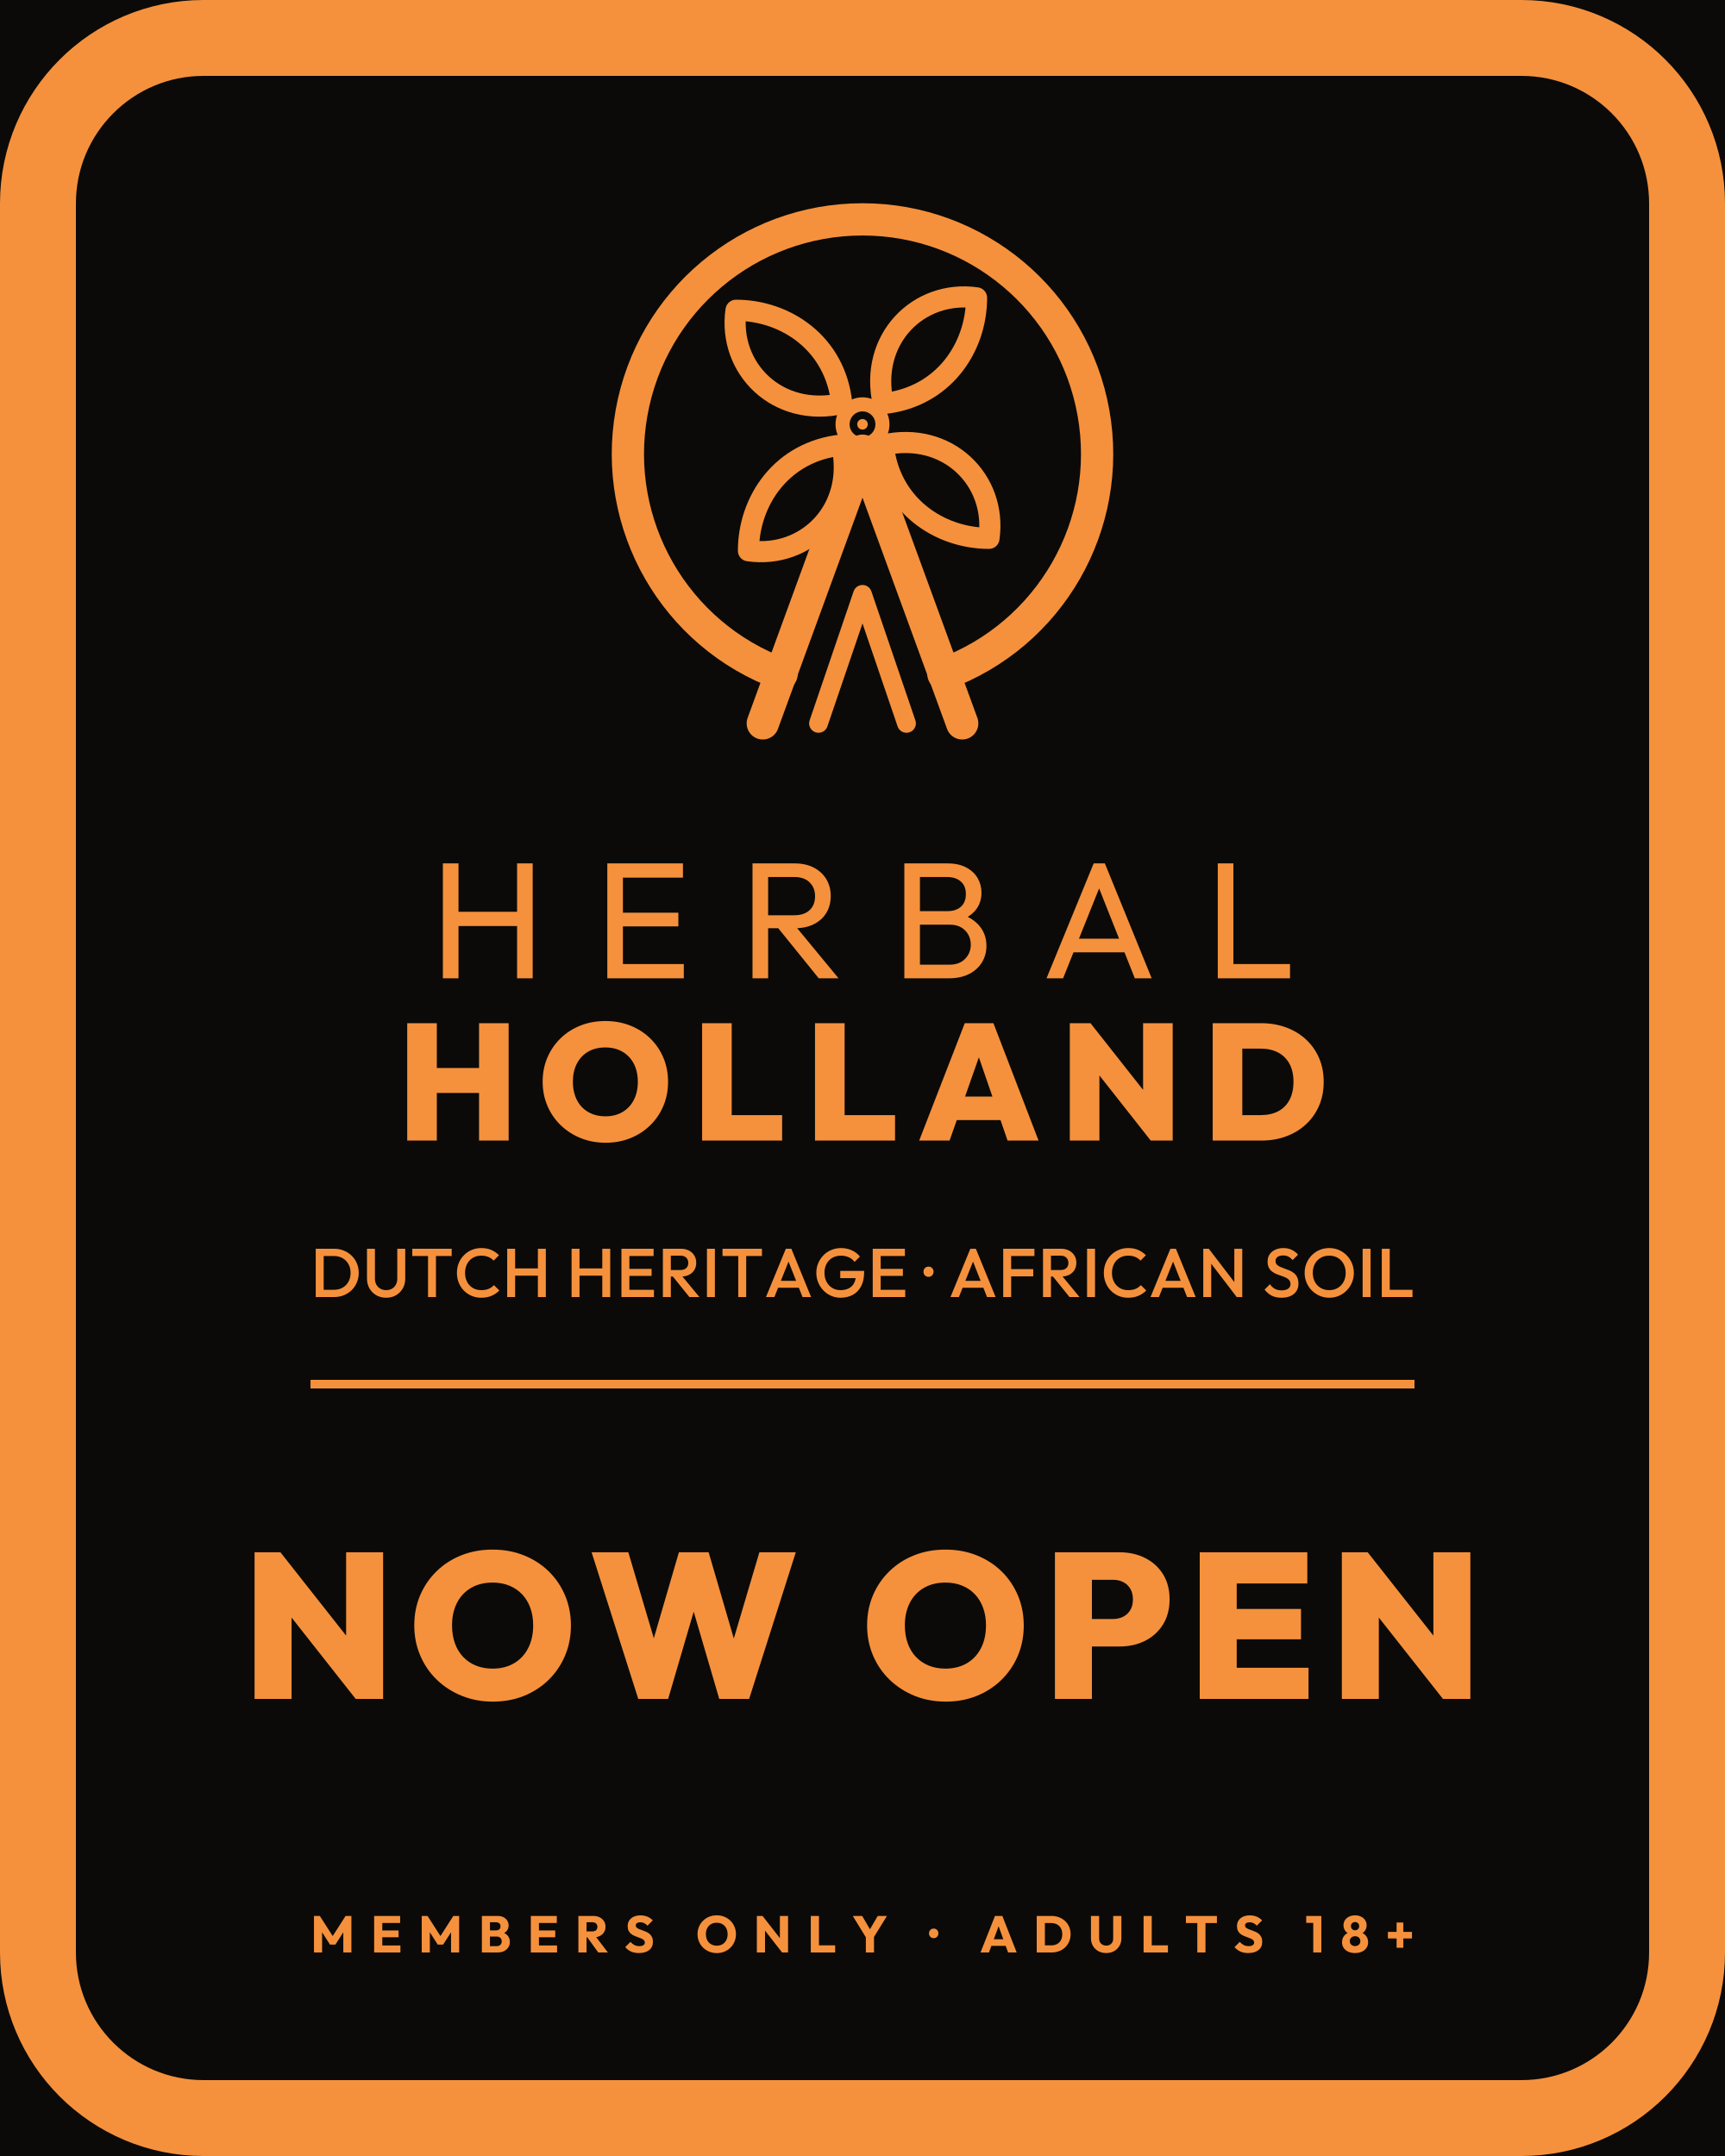
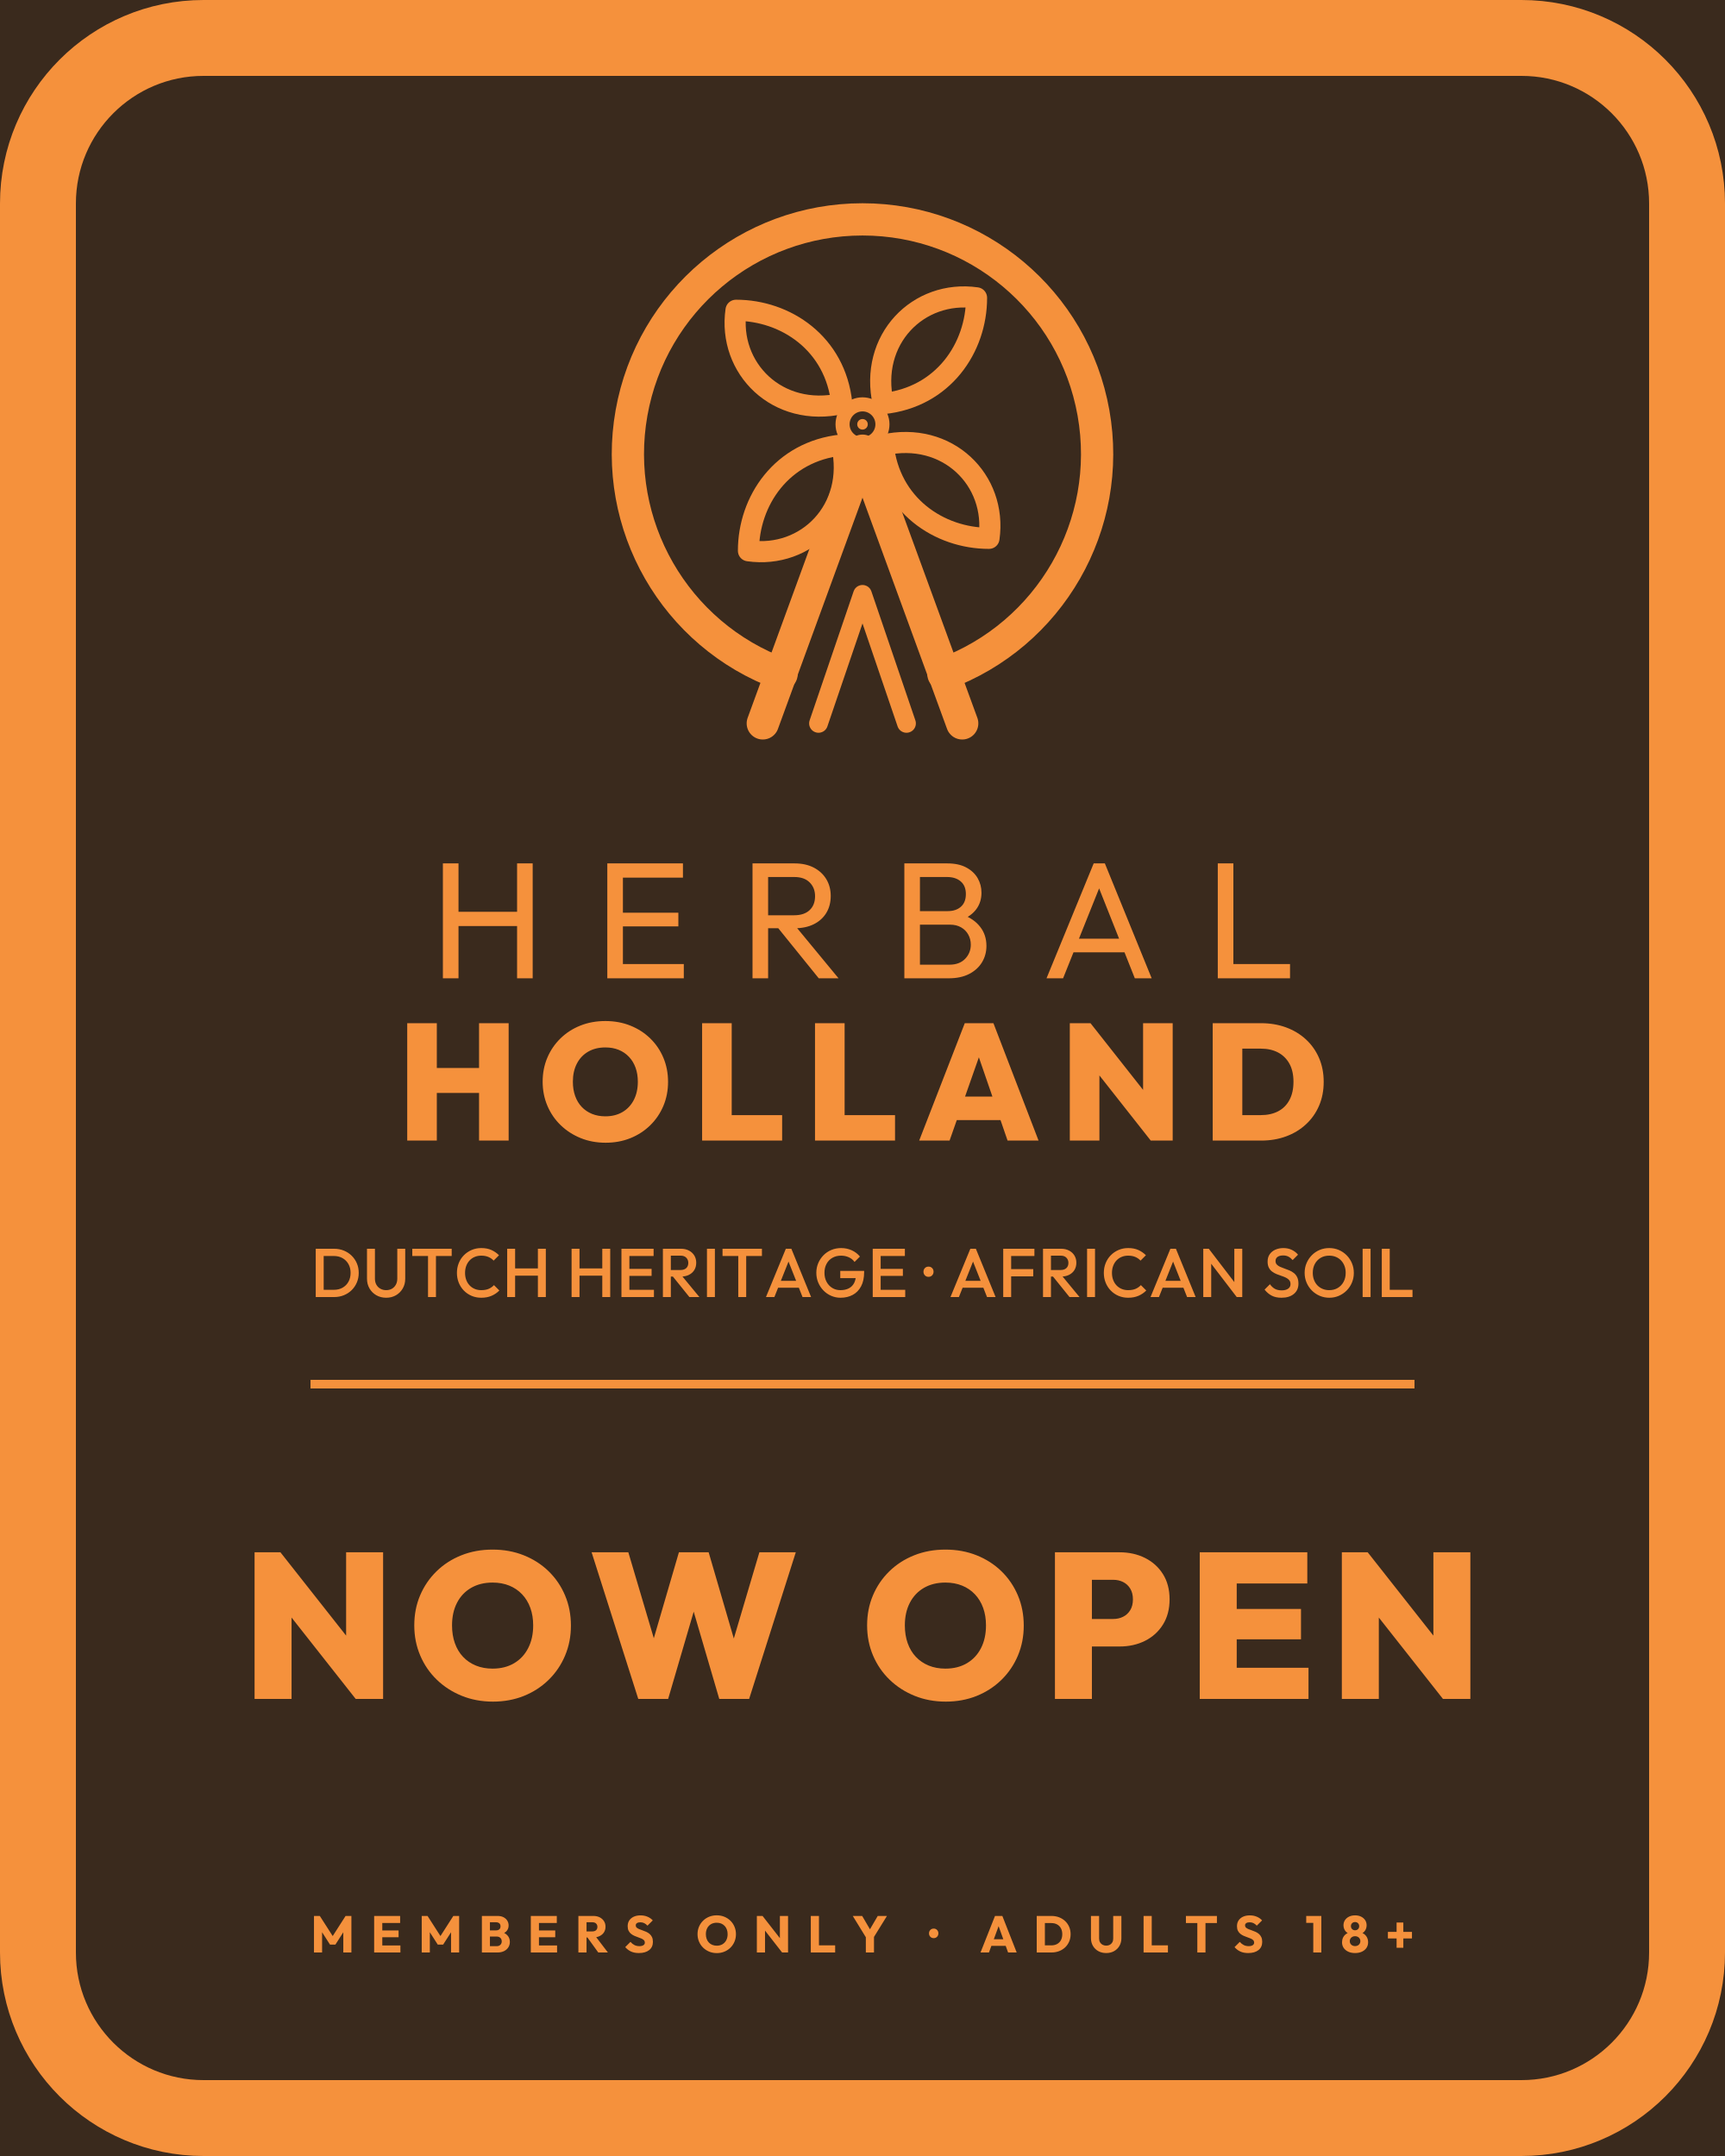
<svg xmlns="http://www.w3.org/2000/svg" viewBox="0 0 1000 1250" width="1000mm" height="1250mm" color="#f5913c">
-   <rect width="1000" height="1250" fill="#0c0a09" />
+   <rect width="1000" height="1250" fill="#3a2a1d" />
  <rect x="22" y="22" width="956" height="1206" rx="96" fill="none" stroke="currentColor" stroke-width="44" />
  <g transform="translate(330 110) scale(3.4)">
    <g fill="none" stroke="currentColor" stroke-linecap="round" stroke-linejoin="round">
      <path d="M 36.2 82.6 A 40 40 0 1 1 63.8 82.6" stroke-width="5.5" />
      <path d="M 33 91 L 50 44.5 L 67 91" stroke-width="5.5" />
      <path d="M 42.5 91 L 50 69 L 57.5 91" stroke-width="3.2" />
      <g transform="translate(50 40)">
        <path d="M5 0 C 11 -9.5, 23 -9.5, 29 -1.5 C 23 4.5, 13 6.5, 5 0 Z" transform="rotate(-45)" stroke-width="3.6" />
        <path d="M5 0 C 11 -9.5, 23 -9.5, 29 -1.5 C 23 4.5, 13 6.5, 5 0 Z" transform="rotate(45)" stroke-width="3.6" />
        <path d="M5 0 C 11 -9.5, 23 -9.5, 29 -1.5 C 23 4.5, 13 6.5, 5 0 Z" transform="rotate(135)" stroke-width="3.6" />
        <path d="M5 0 C 11 -9.5, 23 -9.5, 29 -1.5 C 23 4.5, 13 6.5, 5 0 Z" transform="rotate(225)" stroke-width="3.6" />
        <circle r="3.4" stroke-width="2.4" />
        <circle r="0.9" fill="currentColor" stroke="none" />
      </g>
    </g>
  </g>
  <path d="M7.85 0V-66.62H16.9V0ZM50.86 0V-66.62H59.9V0ZM13.97 -30.31V-38.57H53.04V-30.31ZM103.16 0V-66.62H112.21V0ZM109.28 0V-8.26H147.51V0ZM109.28 -30.1V-38.04H144.35V-30.1ZM109.28 -58.37V-66.62H147.01V-58.37ZM193.41 -29.02V-36.55H211.48Q217.29 -36.55 220.45 -39.53Q223.6 -42.5 223.6 -47.64Q223.6 -52.44 220.48 -55.58Q217.36 -58.73 211.56 -58.73H193.41V-66.62H211.8Q218.16 -66.62 222.86 -64.18Q227.56 -61.73 230.12 -57.48Q232.68 -53.23 232.68 -47.78Q232.68 -42.12 230.12 -37.91Q227.56 -33.7 222.86 -31.36Q218.16 -29.02 211.8 -29.02ZM187.34 0V-66.62H196.39V0ZM225.74 0 201.6 -29.86 210.14 -32.81 237.21 0ZM281.43 0V-7.9H301.54Q307.32 -7.9 310.6 -11.3Q313.88 -14.71 313.88 -19.51Q313.88 -22.7 312.42 -25.34Q310.97 -27.98 308.26 -29.54Q305.55 -31.1 301.83 -31.1H281.43V-38.95H300.48Q305.31 -38.95 308.16 -41.51Q311.02 -44.06 311.02 -48.84Q311.02 -53.64 308.04 -56.18Q305.07 -58.73 300.1 -58.73H281.43V-66.62H300.32Q306.82 -66.62 311.22 -64.27Q315.63 -61.92 317.85 -58.08Q320.07 -54.24 320.07 -49.61Q320.07 -44.21 317.15 -40.19Q314.24 -36.17 308.62 -33.89L309.39 -36.77Q315.77 -34.44 319.36 -29.78Q322.95 -25.13 322.95 -18.79Q322.95 -13.56 320.39 -9.31Q317.84 -5.06 312.95 -2.53Q308.07 0 301.06 0ZM275.36 0V-66.62H284.4V0ZM357.78 0 385.12 -66.62H391.6L418.74 0H408.97L386.58 -56.38H389.97L367.38 0ZM370.77 -15.07V-22.97H405.85V-15.07ZM457.06 0V-66.62H466.1V0ZM463.18 0V-8.26H498.94V0Z" transform="translate(248.90 567.20)" fill="currentColor" />
  <path d="M6.07 0V-68.06H23.23V0ZM47.71 0V-68.06H64.87V0ZM15.82 -27.6V-42.07H53.93V-27.6ZM121.11 1.25Q113.26 1.25 106.63 -1.44Q99.99 -4.13 95.04 -8.92Q90.08 -13.7 87.33 -20.17Q84.58 -26.64 84.58 -34.13Q84.58 -41.69 87.3 -48.07Q90.01 -54.46 94.92 -59.24Q99.82 -64.03 106.45 -66.67Q113.07 -69.31 120.92 -69.31Q128.77 -69.31 135.39 -66.67Q142.02 -64.03 146.94 -59.24Q151.86 -54.46 154.57 -48.02Q157.28 -41.59 157.28 -34.03Q157.28 -26.54 154.57 -20.11Q151.86 -13.68 146.95 -8.87Q142.04 -4.06 135.45 -1.4Q128.86 1.25 121.11 1.25ZM120.92 -14.06Q126.66 -14.06 130.89 -16.56Q135.13 -19.06 137.44 -23.58Q139.76 -28.1 139.76 -34.13Q139.76 -38.62 138.44 -42.26Q137.12 -45.91 134.62 -48.55Q132.13 -51.19 128.67 -52.6Q125.22 -54 120.92 -54Q115.21 -54 110.97 -51.55Q106.74 -49.1 104.42 -44.63Q102.1 -40.15 102.1 -34.13Q102.1 -29.57 103.42 -25.86Q104.74 -22.15 107.23 -19.52Q109.71 -16.9 113.18 -15.48Q116.65 -14.06 120.92 -14.06ZM177.02 0V-68.06H194.18V0ZM190.65 0V-14.76H223.41V0ZM242.47 0V-68.06H259.63V0ZM256.1 0V-14.76H288.86V0ZM302.86 0 329.29 -68.06H345.9L372.06 0H354.1L334.4 -57.17H340.59L320.48 0ZM318.94 -11.88V-25.51H356.5V-11.88ZM390.18 0V-68.06H402.18L407.34 -54.1V0ZM437.1 0 397.31 -50.5 402.18 -68.06 441.98 -17.57ZM437.1 0 432.66 -14.33V-68.06H449.82V0ZM484.56 0V-14.76H500.93Q506.69 -14.76 510.95 -16.98Q515.21 -19.2 517.52 -23.56Q519.84 -27.91 519.84 -34.13Q519.84 -40.32 517.48 -44.59Q515.11 -48.86 510.89 -51.08Q506.66 -53.3 500.93 -53.3H483.84V-68.06H501Q508.87 -68.06 515.51 -65.63Q522.14 -63.19 527.05 -58.67Q531.96 -54.14 534.66 -47.9Q537.36 -41.66 537.36 -34.03Q537.36 -26.42 534.66 -20.17Q531.96 -13.92 527.06 -9.4Q522.17 -4.87 515.57 -2.44Q508.97 0 501.19 0ZM473.02 0V-68.06H490.18V0Z" transform="translate(230.00 661.28)" fill="currentColor" />
  <path d="M6.2 0V-4.2H13.56Q16.44 -4.2 18.62 -5.44Q20.8 -6.68 22.02 -8.9Q23.24 -11.12 23.24 -14.04Q23.24 -16.92 22 -19.12Q20.76 -21.32 18.58 -22.56Q16.4 -23.8 13.56 -23.8H6.2V-28H13.68Q16.72 -28 19.32 -26.94Q21.92 -25.88 23.86 -23.98Q25.8 -22.08 26.88 -19.54Q27.96 -17 27.96 -14Q27.96 -11.04 26.88 -8.48Q25.8 -5.92 23.88 -4.02Q21.96 -2.12 19.36 -1.06Q16.76 0 13.76 0ZM3.04 0V-28H7.64V0ZM43.88 0.4Q40.69 0.4 38.17 -1.04Q35.66 -2.48 34.2 -4.98Q32.75 -7.49 32.75 -10.64V-28H37.35V-10.68Q37.35 -8.64 38.2 -7.14Q39.06 -5.63 40.55 -4.82Q42.03 -4 43.87 -4Q45.75 -4 47.18 -4.81Q48.62 -5.63 49.46 -7.13Q50.31 -8.64 50.31 -10.64V-28H54.91V-10.6Q54.91 -7.44 53.47 -4.96Q52.03 -2.48 49.55 -1.04Q47.07 0.4 43.88 0.4ZM68.13 0V-27.2H72.73V0ZM59.01 -23.8V-28H81.85V-23.8ZM99 0.4Q95.96 0.4 93.38 -0.7Q90.8 -1.8 88.88 -3.78Q86.96 -5.76 85.92 -8.38Q84.88 -11 84.88 -14Q84.88 -17 85.92 -19.62Q86.96 -22.24 88.88 -24.2Q90.8 -26.16 93.38 -27.28Q95.96 -28.4 99 -28.4Q102.4 -28.4 104.88 -27.28Q107.36 -26.16 109.28 -24.24L106.16 -21.12Q104.92 -22.48 103.14 -23.24Q101.36 -24 99 -24Q96.92 -24 95.2 -23.28Q93.48 -22.56 92.22 -21.22Q90.96 -19.88 90.28 -18.04Q89.6 -16.2 89.6 -14Q89.6 -11.8 90.28 -9.96Q90.96 -8.12 92.22 -6.78Q93.48 -5.44 95.2 -4.72Q96.92 -4 99 -4Q101.56 -4 103.34 -4.78Q105.12 -5.56 106.36 -6.92L109.48 -3.8Q107.56 -1.84 104.96 -0.72Q102.36 0.4 99 0.4ZM114.02 0V-28H118.62V0ZM131.82 0V-28H136.42V0ZM117.18 -12.4V-16.6H132.82V-12.4ZM151.35 0V-28H155.95V0ZM169.15 0V-28H173.75V0ZM154.51 -12.4V-16.6H170.15V-12.4ZM180.26 0V-28H184.86V0ZM183.42 0V-4.2H199.1V0ZM183.42 -12.28V-16.32H197.74V-12.28ZM183.42 -23.8V-28H198.9V-23.8ZM207.45 -11.88V-15.68H214.53Q216.65 -15.68 217.83 -16.78Q219.01 -17.88 219.01 -19.84Q219.01 -21.6 217.85 -22.8Q216.69 -24 214.57 -24H207.45V-28H214.77Q217.41 -28 219.41 -26.94Q221.41 -25.88 222.51 -24.06Q223.61 -22.24 223.61 -19.92Q223.61 -17.48 222.51 -15.68Q221.41 -13.88 219.41 -12.88Q217.41 -11.88 214.77 -11.88ZM204.29 0V-28H208.89V0ZM219.65 0 209.85 -12.16 214.13 -13.72 225.45 0ZM229.83 0V-28H234.43V0ZM247.98 0V-27.2H252.58V0ZM238.86 -23.8V-28H261.7V-23.8ZM264.04 0 275.56 -28H278.76L290.2 0H285.24L276.28 -22.68H277.96L268.92 0ZM269.72 -5.4V-9.4H284.56V-5.4ZM307.27 0.4Q304.39 0.4 301.83 -0.72Q299.27 -1.84 297.35 -3.82Q295.43 -5.8 294.33 -8.42Q293.23 -11.04 293.23 -14.04Q293.23 -17.04 294.33 -19.64Q295.43 -22.24 297.37 -24.22Q299.31 -26.2 301.93 -27.3Q304.55 -28.4 307.59 -28.4Q310.91 -28.4 313.75 -27.12Q316.59 -25.84 318.51 -23.48L315.39 -20.36Q314.15 -22.12 312.07 -23.06Q309.99 -24 307.59 -24Q304.71 -24 302.53 -22.74Q300.35 -21.48 299.15 -19.24Q297.95 -17 297.95 -14.04Q297.95 -11.08 299.17 -8.82Q300.39 -6.56 302.47 -5.28Q304.55 -4 307.19 -4Q309.99 -4 312.01 -5.02Q314.03 -6.04 315.11 -8.06Q316.19 -10.08 316.19 -13.04L319.07 -10.96H307.11V-15.16H320.95V-14.52Q320.95 -9.52 319.17 -6.2Q317.39 -2.88 314.31 -1.24Q311.23 0.4 307.27 0.4ZM325.93 0V-28H330.53V0ZM329.09 0V-4.2H344.77V0ZM329.09 -12.28V-16.32H343.41V-12.28ZM329.09 -23.8V-28H344.57V-23.8ZM358.27 -11.72Q356.99 -11.72 356.17 -12.58Q355.35 -13.44 355.35 -14.68Q355.35 -15.96 356.17 -16.8Q356.99 -17.64 358.27 -17.64Q359.55 -17.64 360.37 -16.8Q361.19 -15.96 361.19 -14.68Q361.19 -13.44 360.37 -12.58Q359.55 -11.72 358.27 -11.72ZM371 0 382.52 -28H385.72L397.16 0H392.2L383.24 -22.68H384.92L375.88 0ZM376.68 -5.4V-9.4H391.52V-5.4ZM401.58 0V-28H406.18V0ZM404.74 -12V-16.2H418.98V-12ZM404.74 -23.8V-28H419.66V-23.8ZM427.81 -11.88V-15.68H434.89Q437.01 -15.68 438.19 -16.78Q439.37 -17.88 439.37 -19.84Q439.37 -21.6 438.21 -22.8Q437.05 -24 434.93 -24H427.81V-28H435.13Q437.77 -28 439.77 -26.94Q441.77 -25.88 442.87 -24.06Q443.97 -22.24 443.97 -19.92Q443.97 -17.48 442.87 -15.68Q441.77 -13.88 439.77 -12.88Q437.77 -11.88 435.13 -11.88ZM424.65 0V-28H429.25V0ZM440.01 0 430.21 -12.16 434.49 -13.72 445.81 0ZM450.19 0V-28H454.79V0ZM474.02 0.4Q470.98 0.4 468.4 -0.7Q465.82 -1.8 463.9 -3.78Q461.98 -5.76 460.94 -8.38Q459.9 -11 459.9 -14Q459.9 -17 460.94 -19.62Q461.98 -22.24 463.9 -24.2Q465.82 -26.16 468.4 -27.28Q470.98 -28.4 474.02 -28.4Q477.42 -28.4 479.9 -27.28Q482.38 -26.16 484.3 -24.24L481.18 -21.12Q479.94 -22.48 478.16 -23.24Q476.38 -24 474.02 -24Q471.94 -24 470.22 -23.28Q468.5 -22.56 467.24 -21.22Q465.98 -19.88 465.3 -18.04Q464.62 -16.2 464.62 -14Q464.62 -11.8 465.3 -9.96Q465.98 -8.12 467.24 -6.78Q468.5 -5.44 470.22 -4.72Q471.94 -4 474.02 -4Q476.58 -4 478.36 -4.78Q480.14 -5.56 481.38 -6.92L484.5 -3.8Q482.58 -1.84 479.98 -0.72Q477.38 0.4 474.02 0.4ZM486.97 0 498.49 -28H501.69L513.13 0H508.17L499.21 -22.68H500.89L491.85 0ZM492.65 -5.4V-9.4H507.49V-5.4ZM517.55 0V-28H520.75L522.15 -22.72V0ZM536.95 0 520.19 -21.88 520.75 -28 537.51 -6.12ZM536.95 0 535.55 -4.92V-28H540.15V0ZM562.88 0.4Q559.56 0.4 557.24 -0.8Q554.92 -2 553.08 -4.32L556.2 -7.44Q557.36 -5.76 558.96 -4.82Q560.56 -3.88 563.04 -3.88Q565.36 -3.88 566.74 -4.84Q568.12 -5.8 568.12 -7.48Q568.12 -8.88 567.4 -9.76Q566.68 -10.64 565.5 -11.22Q564.32 -11.8 562.9 -12.26Q561.48 -12.72 560.06 -13.3Q558.64 -13.88 557.46 -14.76Q556.28 -15.64 555.56 -17.04Q554.84 -18.44 554.84 -20.6Q554.84 -23.08 556.06 -24.82Q557.28 -26.56 559.36 -27.48Q561.44 -28.4 564 -28.4Q566.76 -28.4 568.94 -27.32Q571.12 -26.24 572.48 -24.56L569.36 -21.44Q568.16 -22.8 566.86 -23.46Q565.56 -24.12 563.88 -24.12Q561.8 -24.12 560.62 -23.28Q559.44 -22.44 559.44 -20.92Q559.44 -19.64 560.16 -18.86Q560.88 -18.08 562.06 -17.54Q563.24 -17 564.66 -16.52Q566.08 -16.04 567.5 -15.44Q568.92 -14.84 570.1 -13.9Q571.28 -12.96 572 -11.48Q572.72 -10 572.72 -7.76Q572.72 -4 570.06 -1.8Q567.4 0.4 562.88 0.4ZM590.63 0.4Q587.63 0.4 585.03 -0.72Q582.43 -1.84 580.47 -3.82Q578.51 -5.8 577.41 -8.42Q576.31 -11.04 576.31 -14.04Q576.31 -17.04 577.41 -19.64Q578.51 -22.24 580.45 -24.22Q582.39 -26.2 584.97 -27.3Q587.55 -28.4 590.55 -28.4Q593.55 -28.4 596.13 -27.3Q598.71 -26.2 600.67 -24.22Q602.63 -22.24 603.73 -19.62Q604.83 -17 604.83 -14Q604.83 -11 603.73 -8.38Q602.63 -5.76 600.69 -3.8Q598.75 -1.84 596.17 -0.72Q593.59 0.4 590.63 0.4ZM590.55 -4Q593.39 -4 595.53 -5.28Q597.67 -6.56 598.89 -8.82Q600.11 -11.08 600.11 -14.04Q600.11 -16.24 599.41 -18.06Q598.71 -19.88 597.43 -21.22Q596.15 -22.56 594.41 -23.28Q592.67 -24 590.55 -24Q587.75 -24 585.61 -22.74Q583.47 -21.48 582.25 -19.24Q581.03 -17 581.03 -14.04Q581.03 -11.84 581.73 -9.98Q582.43 -8.12 583.69 -6.8Q584.95 -5.48 586.71 -4.74Q588.47 -4 590.55 -4ZM609.93 0V-28H614.53V0ZM621.04 0V-28H625.64V0ZM624.2 0V-4.2H638.84V0Z" transform="translate(180.00 752.00)" fill="currentColor" />
  <rect x="180" y="800" width="640" height="5" fill="currentColor" />
  <path d="M7.58 0V-85.02H22.57L29.02 -67.57V0ZM66.2 0 16.49 -63.08 22.57 -85.02 72.28 -21.95ZM66.2 0 60.65 -17.9V-85.02H82.09V0ZM145.79 1.56Q135.99 1.56 127.7 -1.8Q119.41 -5.16 113.22 -11.14Q107.03 -17.12 103.6 -25.2Q100.16 -33.28 100.16 -42.63Q100.16 -52.08 103.55 -60.05Q106.94 -68.02 113.07 -74.01Q119.2 -79.99 127.47 -83.28Q135.75 -86.58 145.55 -86.58Q155.36 -86.58 163.63 -83.28Q171.91 -79.99 178.05 -74.01Q184.2 -68.02 187.58 -59.99Q190.97 -51.96 190.97 -42.51Q190.97 -33.16 187.58 -25.12Q184.2 -17.09 178.07 -11.08Q171.94 -5.07 163.71 -1.75Q155.48 1.56 145.79 1.56ZM145.55 -17.57Q152.72 -17.57 158.01 -20.69Q163.3 -23.8 166.19 -29.46Q169.09 -35.11 169.09 -42.63Q169.09 -48.24 167.44 -52.79Q165.79 -57.35 162.67 -60.65Q159.55 -63.95 155.24 -65.7Q150.92 -67.46 145.55 -67.46Q138.42 -67.46 133.13 -64.4Q127.83 -61.34 124.94 -55.75Q122.05 -50.16 122.05 -42.63Q122.05 -36.94 123.7 -32.3Q125.35 -27.67 128.45 -24.39Q131.55 -21.11 135.88 -19.34Q140.22 -17.57 145.55 -17.57ZM230.01 0 202.96 -85.02H224.25L243.65 -19.58H234.47L253.57 -85.02H270.81L289.91 -19.58H280.82L300.22 -85.02H321.33L294.28 0H276.96L257.83 -65.33H266.46L247.33 0ZM408.3 1.56Q398.49 1.56 390.2 -1.8Q381.92 -5.16 375.72 -11.14Q369.53 -17.12 366.1 -25.2Q362.67 -33.28 362.67 -42.63Q362.67 -52.08 366.06 -60.05Q369.44 -68.02 375.57 -74.01Q381.71 -79.99 389.98 -83.28Q398.25 -86.58 408.06 -86.58Q417.86 -86.58 426.14 -83.28Q434.41 -79.99 440.56 -74.01Q446.7 -68.02 450.09 -59.99Q453.48 -51.96 453.48 -42.51Q453.48 -33.16 450.09 -25.12Q446.7 -17.09 440.57 -11.08Q434.44 -5.07 426.21 -1.75Q417.98 1.56 408.3 1.56ZM408.06 -17.57Q415.22 -17.57 420.51 -20.69Q425.81 -23.8 428.7 -29.46Q431.59 -35.11 431.59 -42.63Q431.59 -48.24 429.94 -52.79Q428.29 -57.35 425.18 -60.65Q422.06 -63.95 417.74 -65.7Q413.42 -67.46 408.06 -67.46Q400.92 -67.46 395.63 -64.4Q390.34 -61.34 387.45 -55.75Q384.55 -50.16 384.55 -42.63Q384.55 -36.94 386.2 -32.3Q387.85 -27.67 390.95 -24.39Q394.06 -21.11 398.39 -19.34Q402.72 -17.57 408.06 -17.57ZM488.49 -30.4V-46.35H505.34Q508.48 -46.35 511.06 -47.63Q513.65 -48.92 515.21 -51.46Q516.77 -54.01 516.77 -57.71Q516.77 -61.41 515.21 -63.96Q513.65 -66.51 511.06 -67.79Q508.48 -69.07 505.34 -69.07H488.49V-85.02H509.03Q517.21 -85.02 523.78 -81.74Q530.35 -78.46 534.18 -72.36Q538.02 -66.27 538.02 -57.72Q538.02 -49.26 534.18 -43.11Q530.35 -36.97 523.78 -33.68Q517.21 -30.4 509.03 -30.4ZM471.56 0V-85.02H492.99V0ZM555.5 0V-85.02H576.94V0ZM572.44 0V-18.08H618.55V0ZM572.44 -34.57V-52.17H614.2V-34.57ZM572.44 -66.95V-85.02H617.86V-66.95ZM637.88 0V-85.02H652.87L659.32 -67.57V0ZM696.5 0 646.79 -63.08 652.87 -85.02 702.58 -21.95ZM696.5 0 690.95 -17.9V-85.02H712.38V0Z" transform="translate(140.00 985.00)" fill="currentColor" />
  <path d="M2.02 0V-21.18H5.4L13.74 -8.17H12.01L20.34 -21.18H23.71V0H19.02V-13.23L19.84 -13L14.43 -4.56H11.31L5.91 -13L6.72 -13.23V0ZM36.9 0V-21.18H41.62V0ZM40.51 0V-4.06H52.12V0ZM40.51 -8.83V-12.78H51.06V-8.83ZM40.51 -17.11V-21.18H51.96V-17.11ZM64.48 0V-21.18H67.86L76.2 -8.17H74.47L82.8 -21.18H86.17V0H81.48V-13.23L82.3 -13L76.89 -4.56H73.77L68.37 -13L69.18 -13.23V0ZM102.97 0V-3.66H107.95Q109.31 -3.66 110.09 -4.46Q110.87 -5.26 110.87 -6.45Q110.87 -7.25 110.52 -7.88Q110.17 -8.52 109.52 -8.88Q108.86 -9.24 107.95 -9.24H102.97V-12.81H107.56Q108.71 -12.81 109.43 -13.39Q110.15 -13.98 110.15 -15.16Q110.15 -16.35 109.43 -16.93Q108.71 -17.52 107.56 -17.52H102.97V-21.18H108.44Q110.48 -21.18 111.92 -20.42Q113.35 -19.66 114.1 -18.41Q114.85 -17.16 114.85 -15.63Q114.85 -13.66 113.58 -12.31Q112.31 -10.96 109.87 -10.47L109.97 -12.04Q112.66 -11.54 114.11 -9.97Q115.57 -8.41 115.57 -6.13Q115.57 -4.39 114.71 -3.01Q113.84 -1.62 112.24 -0.81Q110.63 0 108.4 0ZM99.35 0V-21.18H104.02V0ZM127.72 0V-21.18H132.44V0ZM131.33 0V-4.06H142.94V0ZM131.33 -8.83V-12.78H141.88V-8.83ZM131.33 -17.11V-21.18H142.78V-17.11ZM158.91 -8.71V-12.21H163.38Q164.79 -12.21 165.56 -12.92Q166.32 -13.63 166.32 -14.87Q166.32 -16.02 165.57 -16.77Q164.81 -17.52 163.4 -17.52H158.91V-21.18H163.95Q166.05 -21.18 167.64 -20.38Q169.23 -19.57 170.13 -18.17Q171.02 -16.77 171.02 -14.94Q171.02 -13.06 170.12 -11.67Q169.22 -10.28 167.6 -9.5Q165.98 -8.71 163.8 -8.71ZM155.3 0V-21.18H160.02V0ZM166.82 0 160.23 -9.12 164.54 -10.29 172.4 0ZM190.37 0.33Q187.76 0.33 185.88 -0.52Q183.99 -1.36 182.45 -3.1L185.49 -6.15Q186.51 -4.96 187.76 -4.32Q189 -3.67 190.67 -3.67Q192.15 -3.67 192.99 -4.22Q193.82 -4.77 193.82 -5.73Q193.82 -6.58 193.28 -7.13Q192.74 -7.68 191.85 -8.07Q190.97 -8.46 189.9 -8.81Q188.84 -9.16 187.78 -9.64Q186.72 -10.11 185.84 -10.81Q184.95 -11.5 184.41 -12.58Q183.87 -13.65 183.87 -15.25Q183.87 -17.22 184.82 -18.62Q185.78 -20.02 187.46 -20.77Q189.14 -21.51 191.31 -21.51Q193.55 -21.51 195.39 -20.72Q197.24 -19.93 198.42 -18.6L195.36 -15.55Q194.42 -16.54 193.44 -17.02Q192.45 -17.5 191.24 -17.5Q189.99 -17.5 189.27 -17.04Q188.55 -16.57 188.55 -15.71Q188.55 -14.91 189.09 -14.41Q189.63 -13.92 190.52 -13.55Q191.4 -13.18 192.47 -12.82Q193.53 -12.46 194.59 -11.99Q195.65 -11.52 196.53 -10.79Q197.42 -10.05 197.96 -8.92Q198.5 -7.8 198.5 -6.15Q198.5 -3.1 196.34 -1.39Q194.18 0.33 190.37 0.33ZM235.56 0.36Q233.17 0.36 231.14 -0.48Q229.11 -1.32 227.59 -2.81Q226.06 -4.3 225.22 -6.31Q224.37 -8.31 224.37 -10.62Q224.37 -12.95 225.21 -14.93Q226.05 -16.91 227.56 -18.4Q229.06 -19.89 231.09 -20.71Q233.11 -21.54 235.5 -21.54Q237.88 -21.54 239.91 -20.71Q241.93 -19.89 243.45 -18.4Q244.96 -16.91 245.8 -14.91Q246.64 -12.91 246.64 -10.59Q246.64 -8.28 245.8 -6.29Q244.96 -4.29 243.46 -2.8Q241.95 -1.3 239.93 -0.47Q237.91 0.36 235.56 0.36ZM235.5 -3.93Q237.4 -3.93 238.82 -4.77Q240.24 -5.61 241.03 -7.12Q241.81 -8.62 241.81 -10.62Q241.81 -12.11 241.36 -13.32Q240.91 -14.54 240.07 -15.42Q239.23 -16.3 238.08 -16.78Q236.92 -17.25 235.5 -17.25Q233.61 -17.25 232.19 -16.43Q230.77 -15.6 229.99 -14.11Q229.2 -12.62 229.2 -10.62Q229.2 -9.12 229.65 -7.88Q230.1 -6.64 230.93 -5.77Q231.76 -4.89 232.93 -4.41Q234.09 -3.93 235.5 -3.93ZM258.76 0V-21.18H262.06L263.49 -16.95V0ZM273.39 0 260.91 -15.99 262.06 -21.18 274.54 -5.19ZM273.39 0 272.11 -4.21V-21.18H276.84V0ZM290.03 0V-21.18H294.76V0ZM293.66 0V-4.12H304.15V0ZM322.52 -7.88 314.36 -21.18H319.81L326.08 -10.44H322.57L328.84 -21.18H334.18L325.96 -7.88ZM321.94 0V-10.05H326.66V0ZM361.28 -8.31Q360.09 -8.31 359.32 -9.11Q358.55 -9.92 358.55 -11.07Q358.55 -12.26 359.32 -13.05Q360.09 -13.85 361.28 -13.85Q362.46 -13.85 363.23 -13.05Q363.99 -12.26 363.99 -11.07Q363.99 -9.92 363.23 -9.11Q362.46 -8.31 361.28 -8.31ZM388.42 0 396.81 -21.18H401.07L409.38 0H404.4L398.05 -17.58H399.76L393.31 0ZM393.19 -3.82V-7.67H404.73V-3.82ZM424.2 0V-4.12H429.45Q431.37 -4.12 432.8 -4.9Q434.23 -5.67 435.02 -7.13Q435.81 -8.59 435.81 -10.62Q435.81 -12.63 435 -14.07Q434.2 -15.51 432.78 -16.28Q431.35 -17.05 429.45 -17.05H424.05V-21.18H429.49Q431.89 -21.18 433.92 -20.41Q435.96 -19.63 437.46 -18.22Q438.97 -16.8 439.8 -14.87Q440.64 -12.93 440.64 -10.59Q440.64 -8.27 439.8 -6.32Q438.97 -4.38 437.47 -2.96Q435.97 -1.54 433.95 -0.77Q431.92 0 429.55 0ZM421 0V-21.18H425.73V0ZM461.29 0.33Q458.69 0.33 456.69 -0.79Q454.7 -1.9 453.57 -3.86Q452.44 -5.82 452.44 -8.32V-21.18H457.16V-8.07Q457.16 -6.8 457.71 -5.87Q458.26 -4.95 459.2 -4.45Q460.14 -3.96 461.29 -3.96Q462.47 -3.96 463.38 -4.45Q464.29 -4.95 464.81 -5.86Q465.34 -6.78 465.34 -8.04V-21.18H470.08V-8.29Q470.08 -5.79 468.96 -3.85Q467.85 -1.9 465.87 -0.79Q463.9 0.33 461.29 0.33ZM482.95 0V-21.18H487.67V0ZM486.58 0V-4.12H497.06V0ZM514.1 0V-20.88H518.83V0ZM507.49 -17.05V-21.18H525.46V-17.05ZM543.59 0.33Q540.98 0.33 539.1 -0.52Q537.21 -1.36 535.67 -3.1L538.71 -6.15Q539.73 -4.96 540.98 -4.32Q542.22 -3.67 543.89 -3.67Q545.37 -3.67 546.21 -4.22Q547.04 -4.77 547.04 -5.73Q547.04 -6.58 546.5 -7.13Q545.96 -7.68 545.07 -8.07Q544.19 -8.46 543.12 -8.81Q542.06 -9.16 541 -9.64Q539.94 -10.11 539.06 -10.81Q538.17 -11.5 537.63 -12.58Q537.09 -13.65 537.09 -15.25Q537.09 -17.22 538.05 -18.62Q539 -20.02 540.68 -20.77Q542.36 -21.51 544.53 -21.51Q546.77 -21.51 548.61 -20.72Q550.46 -19.93 551.64 -18.6L548.58 -15.55Q547.64 -16.54 546.66 -17.02Q545.67 -17.5 544.46 -17.5Q543.21 -17.5 542.49 -17.04Q541.77 -16.57 541.77 -15.71Q541.77 -14.91 542.31 -14.41Q542.85 -13.92 543.74 -13.55Q544.62 -13.18 545.69 -12.82Q546.75 -12.46 547.81 -11.99Q548.87 -11.52 549.75 -10.79Q550.64 -10.05 551.18 -8.92Q551.72 -7.8 551.72 -6.15Q551.72 -3.1 549.56 -1.39Q547.4 0.33 543.59 0.33ZM581.32 0V-21.18H585.99V0ZM577.23 -17.18V-21.18H585.69V-17.18ZM605.55 0.33Q603.25 0.33 601.56 -0.47Q599.86 -1.27 598.92 -2.68Q597.99 -4.09 597.99 -5.89Q597.99 -7.39 598.56 -8.6Q599.14 -9.81 600.21 -10.62Q601.27 -11.43 602.68 -11.73L602.59 -10.75Q601.39 -11.03 600.55 -11.77Q599.71 -12.51 599.27 -13.56Q598.83 -14.61 598.83 -15.73Q598.83 -17.43 599.68 -18.73Q600.54 -20.04 602.06 -20.78Q603.58 -21.52 605.55 -21.52Q607.53 -21.52 609.03 -20.78Q610.54 -20.04 611.4 -18.73Q612.25 -17.43 612.25 -15.73Q612.25 -14.61 611.82 -13.56Q611.38 -12.51 610.55 -11.77Q609.72 -11.03 608.5 -10.75L608.4 -11.73Q609.84 -11.43 610.89 -10.62Q611.95 -9.81 612.53 -8.6Q613.11 -7.39 613.11 -5.89Q613.11 -4.09 612.18 -2.68Q611.25 -1.27 609.54 -0.47Q607.84 0.33 605.55 0.33ZM605.55 -3.69Q606.45 -3.69 607.14 -4.06Q607.83 -4.44 608.22 -5.09Q608.62 -5.75 608.62 -6.57Q608.62 -7.41 608.22 -8.05Q607.83 -8.69 607.14 -9.06Q606.45 -9.44 605.55 -9.44Q604.65 -9.44 603.96 -9.06Q603.27 -8.69 602.87 -8.05Q602.47 -7.41 602.47 -6.57Q602.47 -5.75 602.87 -5.09Q603.27 -4.44 603.96 -4.06Q604.65 -3.69 605.55 -3.69ZM605.55 -12.87Q606.6 -12.87 607.26 -13.54Q607.93 -14.21 607.93 -15.24Q607.93 -16.29 607.26 -16.96Q606.6 -17.64 605.55 -17.64Q604.51 -17.64 603.83 -16.98Q603.15 -16.32 603.15 -15.27Q603.15 -14.23 603.83 -13.55Q604.51 -12.87 605.55 -12.87ZM624.58 -8.13V-11.94H638.53V-8.13ZM629.62 -17.37H633.52V-2.75H629.62Z" transform="translate(180.00 1132.00)" fill="currentColor" />
</svg>
